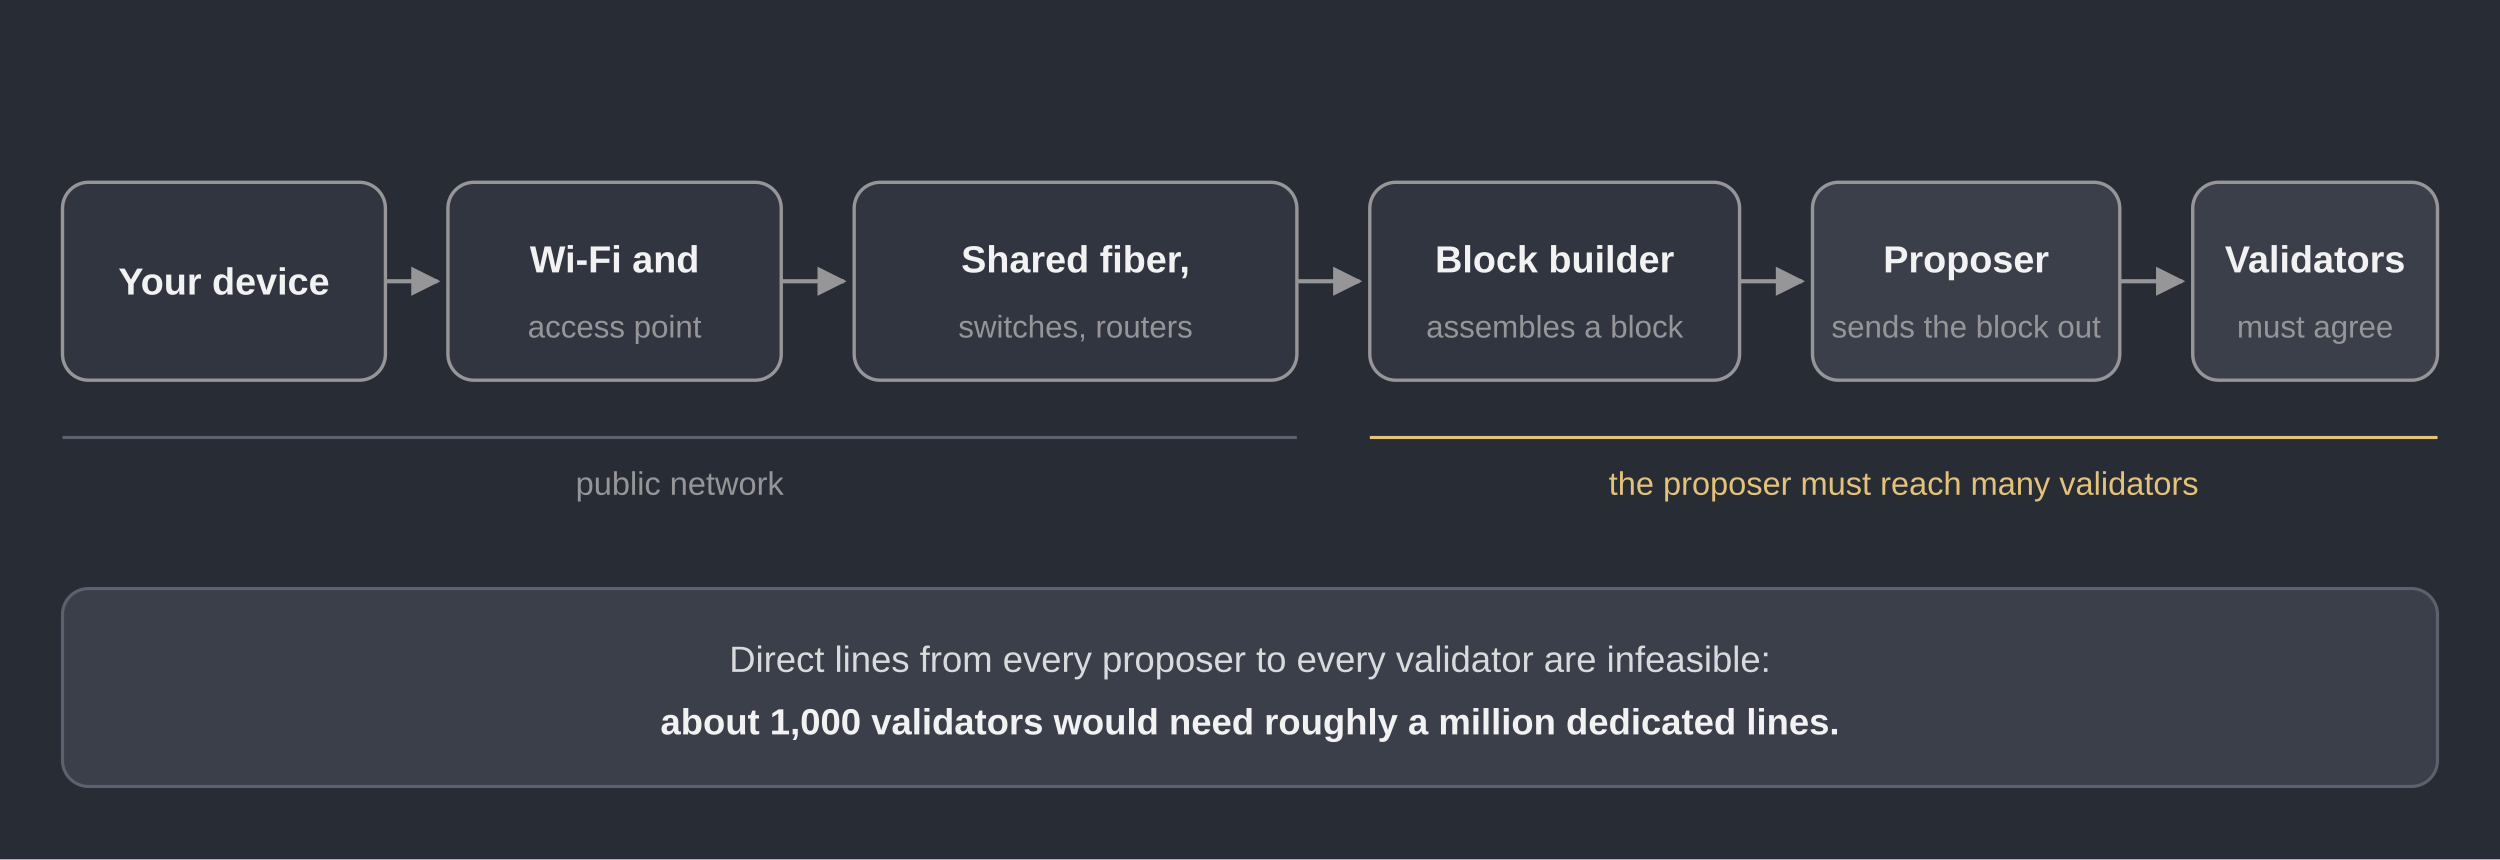
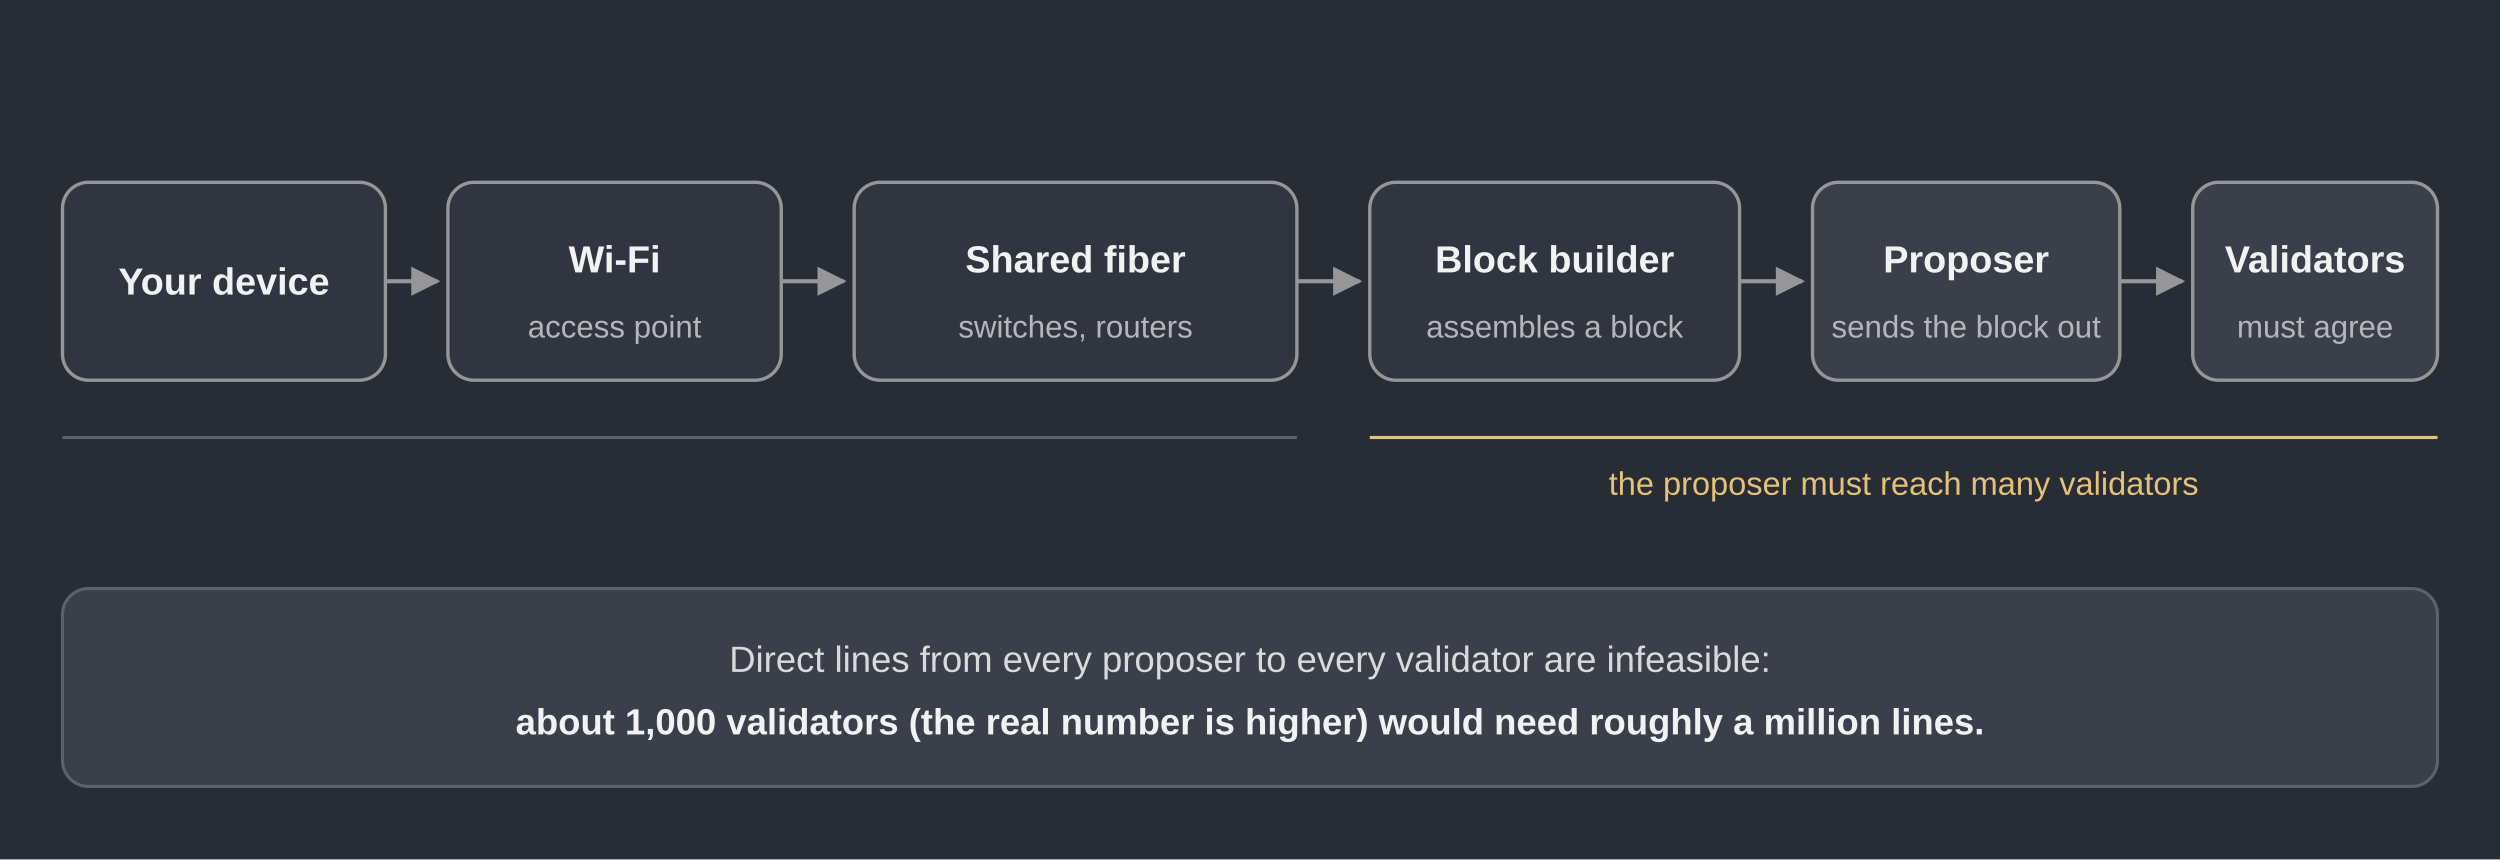
<svg xmlns="http://www.w3.org/2000/svg" viewBox="0 0 960 330" font-family="Helvetica Neue, Arial, sans-serif">
  <defs>
    <marker id="a" viewBox="0 0 10 10" refX="9" refY="5" markerWidth="7" markerHeight="7" orient="auto-start-reverse">
      <path d="M0 0L10 5L0 10z" fill="#969698" />
    </marker>
    <marker id="aw" viewBox="0 0 10 10" refX="9" refY="5" markerWidth="7" markerHeight="7" orient="auto-start-reverse">
      <path d="M0 0L10 5L0 10z" fill="#E3C27A" />
    </marker>
    <marker id="al" viewBox="0 0 10 10" refX="9" refY="5" markerWidth="7" markerHeight="7" orient="auto-start-reverse">
      <path d="M0 0L10 5L0 10z" fill="#A6B0FF" />
    </marker>
    <marker id="ab" viewBox="0 0 10 10" refX="9" refY="5" markerWidth="7" markerHeight="7" orient="auto-start-reverse">
      <path d="M0 0L10 5L0 10z" fill="#93C3EA" />
    </marker>
  </defs>
  <rect width="960" height="330" fill="#282C35" />
  <rect x="24" y="70" width="124" height="76" rx="10" fill="#30353F" stroke="#969698" stroke-width="1.3" />
  <text x="86.0" y="113.1" fill="#F2F2F3" font-size="14.5" font-weight="600" text-anchor="middle">Your device</text>
  <rect x="172" y="70" width="128" height="76" rx="10" fill="#30353F" stroke="#969698" stroke-width="1.3" />
-   <text x="236.0" y="104.6" fill="#F2F2F3" font-size="14.5" font-weight="600" text-anchor="middle">Wi-Fi and</text>
-   <text x="236.0" y="129.6" fill="#969698" font-size="12" font-weight="400" text-anchor="middle">access point</text>
+   <text x="236.0" y="104.6" fill="#F2F2F3" font-size="14.5" font-weight="600" text-anchor="middle">Wi-Fi</text>
+   <text x="236.0" y="129.6" fill="#B4B6BC" font-size="12" font-weight="400" text-anchor="middle">access point</text>
  <rect x="328" y="70" width="170" height="76" rx="10" fill="#30353F" stroke="#969698" stroke-width="1.3" />
-   <text x="413.0" y="104.6" fill="#F2F2F3" font-size="14.5" font-weight="600" text-anchor="middle">Shared fiber,</text>
-   <text x="413.0" y="129.6" fill="#969698" font-size="12" font-weight="400" text-anchor="middle">switches, routers</text>
+   <text x="413.0" y="104.6" fill="#F2F2F3" font-size="14.5" font-weight="600" text-anchor="middle">Shared fiber</text>
+   <text x="413.0" y="129.6" fill="#B4B6BC" font-size="12" font-weight="400" text-anchor="middle">switches, routers</text>
  <rect x="526" y="70" width="142" height="76" rx="10" fill="#30353F" stroke="#969698" stroke-width="1.3" />
  <text x="597.0" y="104.6" fill="#F2F2F3" font-size="14.5" font-weight="600" text-anchor="middle">Block builder</text>
-   <text x="597.0" y="129.6" fill="#969698" font-size="12" font-weight="400" text-anchor="middle">assembles a block</text>
+   <text x="597.0" y="129.6" fill="#B4B6BC" font-size="12" font-weight="400" text-anchor="middle">assembles a block</text>
  <rect x="696" y="70" width="118" height="76" rx="10" fill="#3A3F4A" stroke="#969698" stroke-width="1.3" />
  <text x="755.0" y="104.6" fill="#F2F2F3" font-size="14.5" font-weight="600" text-anchor="middle">Proposer</text>
-   <text x="755.0" y="129.6" fill="#969698" font-size="12" font-weight="400" text-anchor="middle">sends the block out</text>
+   <text x="755.0" y="129.6" fill="#B4B6BC" font-size="12" font-weight="400" text-anchor="middle">sends the block out</text>
  <rect x="842" y="70" width="94" height="76" rx="10" fill="#3A3F4A" stroke="#969698" stroke-width="1.3" />
  <text x="889.0" y="104.6" fill="#F2F2F3" font-size="14.5" font-weight="600" text-anchor="middle">Validators</text>
-   <text x="889.0" y="129.6" fill="#969698" font-size="12" font-weight="400" text-anchor="middle">must agree</text>
+   <text x="889.0" y="129.6" fill="#B4B6BC" font-size="12" font-weight="400" text-anchor="middle">must agree</text>
  <line x1="148" y1="108" x2="168" y2="108" stroke="#969698" stroke-width="1.6" marker-end="url(#a)" />
  <line x1="300" y1="108" x2="324" y2="108" stroke="#969698" stroke-width="1.6" marker-end="url(#a)" />
  <line x1="498" y1="108" x2="522" y2="108" stroke="#969698" stroke-width="1.6" marker-end="url(#a)" />
  <line x1="668" y1="108" x2="692" y2="108" stroke="#969698" stroke-width="1.6" marker-end="url(#a)" />
  <line x1="814" y1="108" x2="838" y2="108" stroke="#969698" stroke-width="1.6" marker-end="url(#a)" />
  <line x1="24" y1="168" x2="498" y2="168" stroke="#5B616D" stroke-width="1.2" />
-   <text x="261" y="190" fill="#969698" font-size="12.5" font-weight="400" text-anchor="middle">public network</text>
  <line x1="526" y1="168" x2="936" y2="168" stroke="#E3C27A" stroke-width="1.2" />
  <text x="731" y="190" fill="#E3C27A" font-size="12.5" font-weight="400" text-anchor="middle">the proposer must reach many validators</text>
  <rect x="24" y="226" width="912" height="76" rx="10" fill="#3A3F4A" stroke="#5B616D" stroke-width="1.2" />
  <text x="480" y="258" fill="#D9DADC" font-size="14" font-weight="400" text-anchor="middle">Direct lines from every proposer to every validator are infeasible:</text>
-   <text x="480" y="282" fill="#F2F2F3" font-size="14" font-weight="600" text-anchor="middle">about 1,000 validators would need roughly a million dedicated lines.</text>
+   <text x="480" y="282" fill="#F2F2F3" font-size="14" font-weight="600" text-anchor="middle">about 1,000 validators (the real number is higher) would need roughly a million lines.</text>
</svg>
